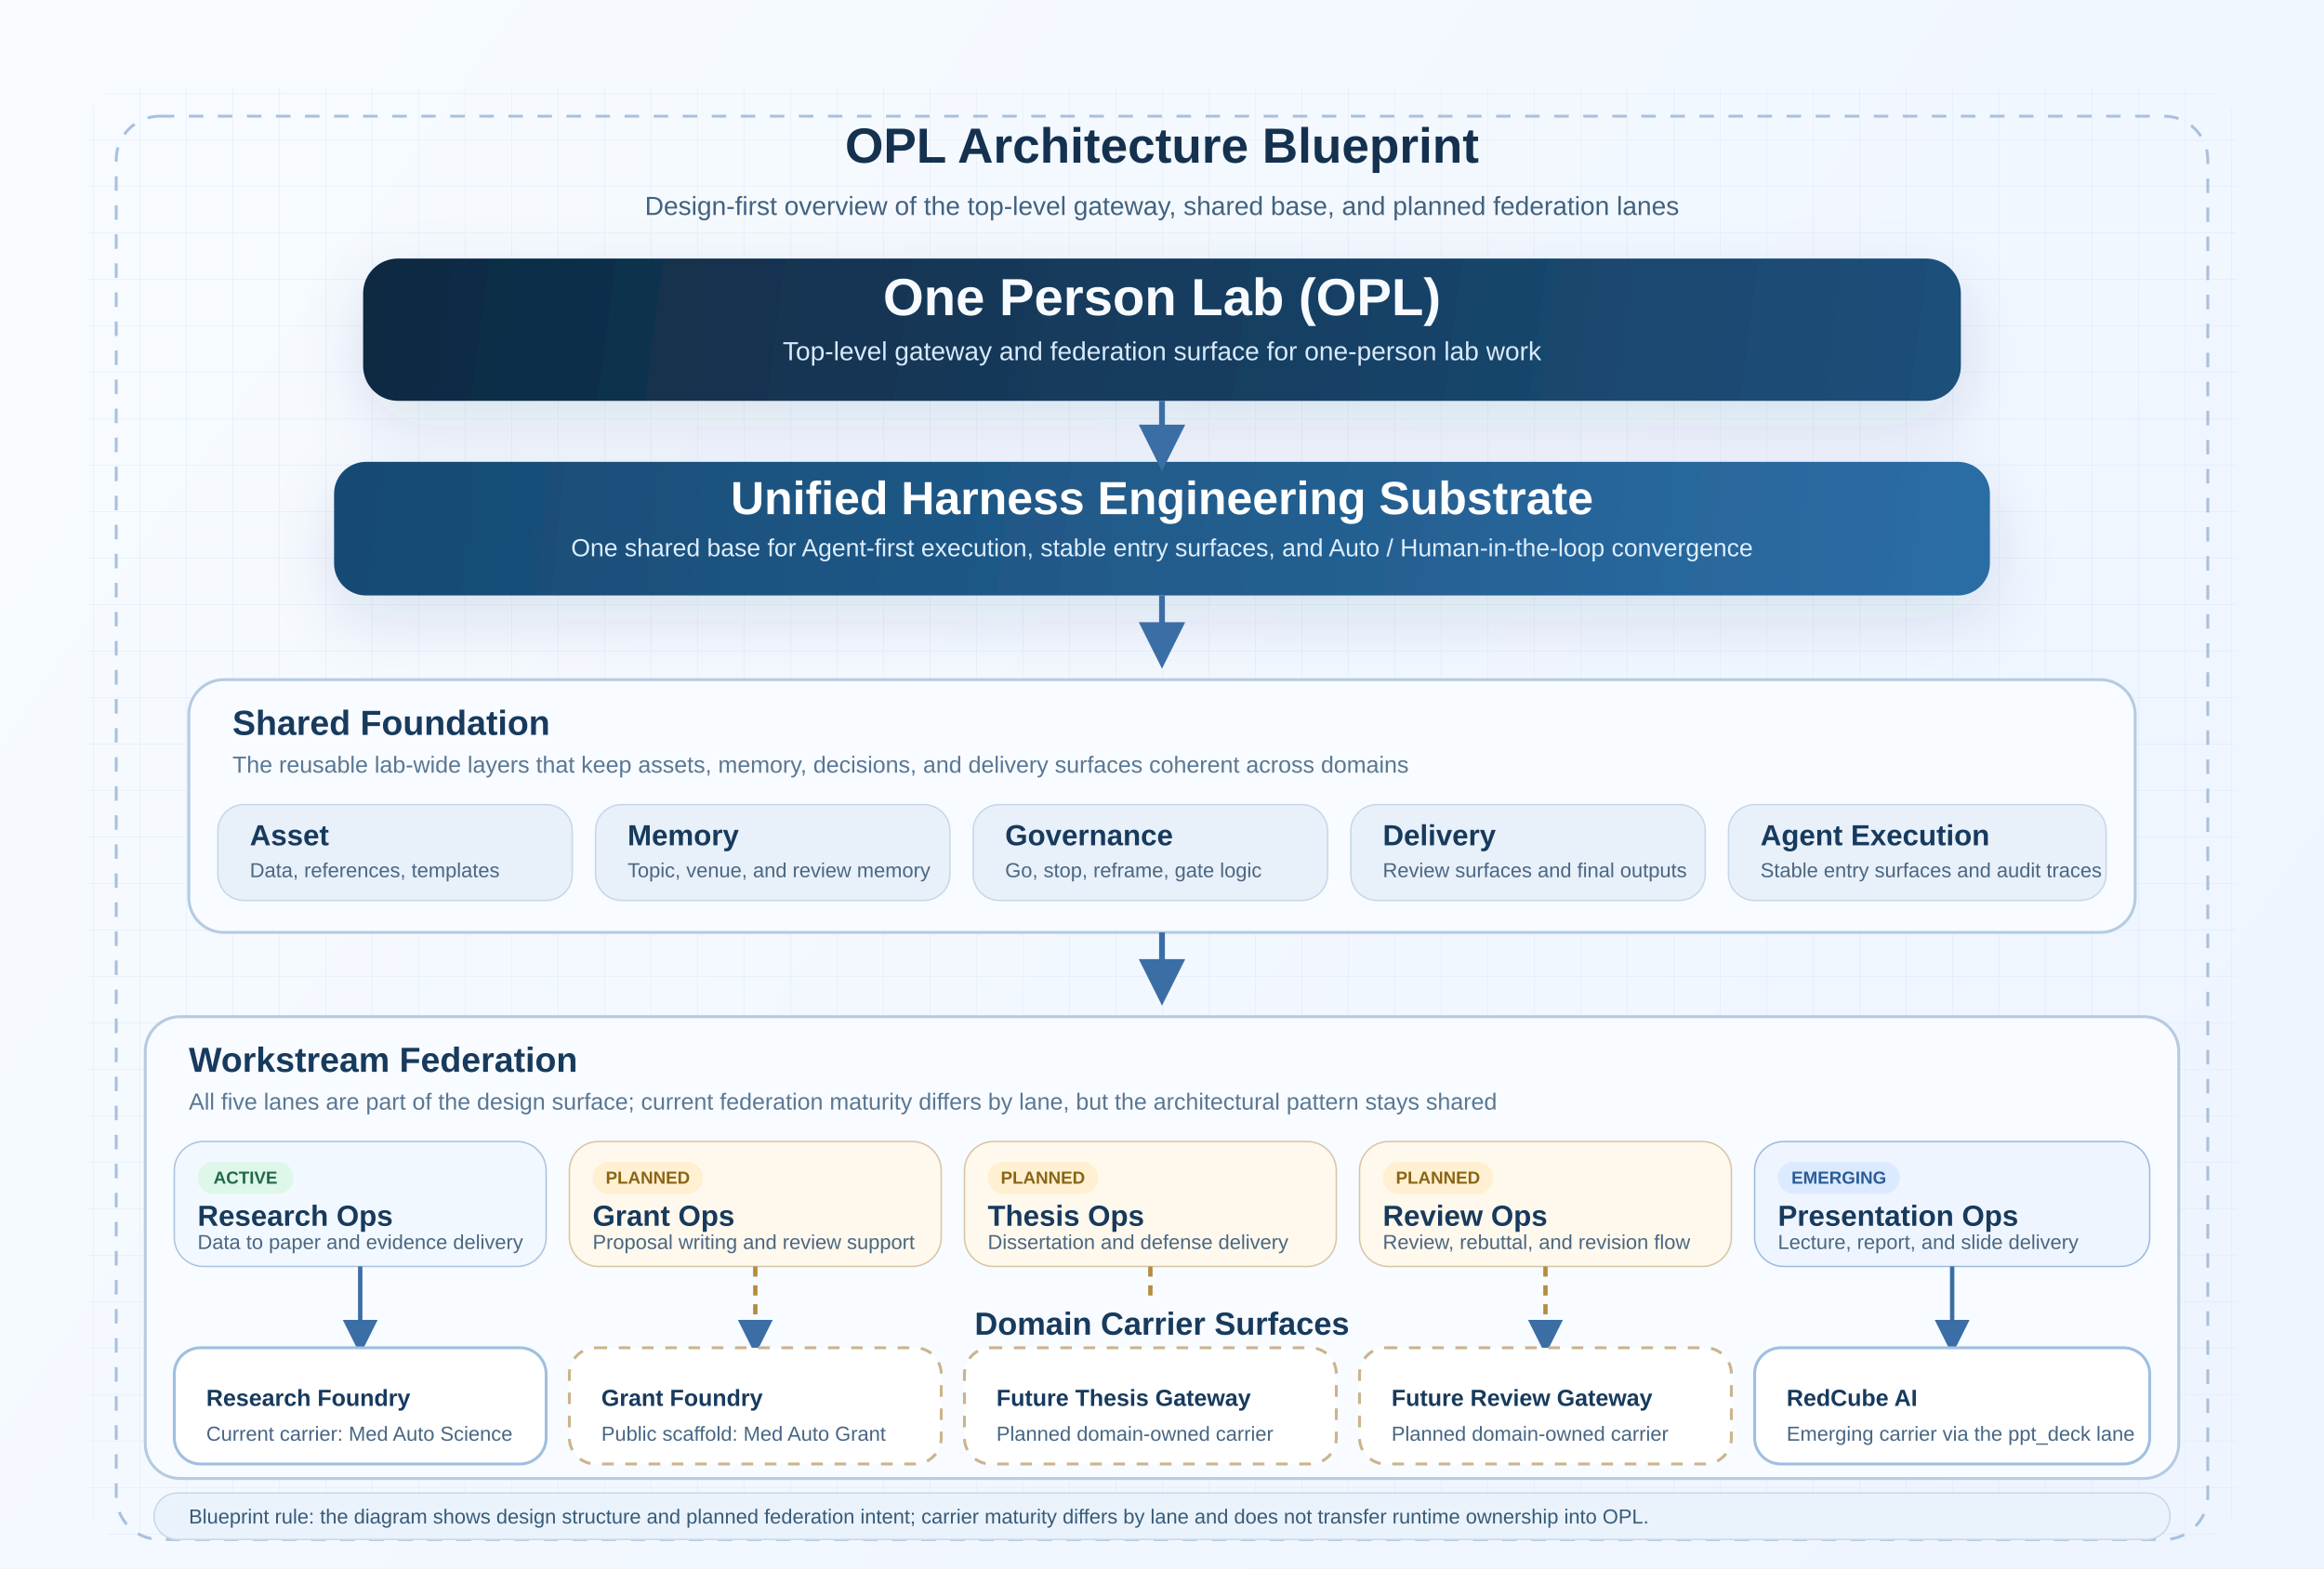
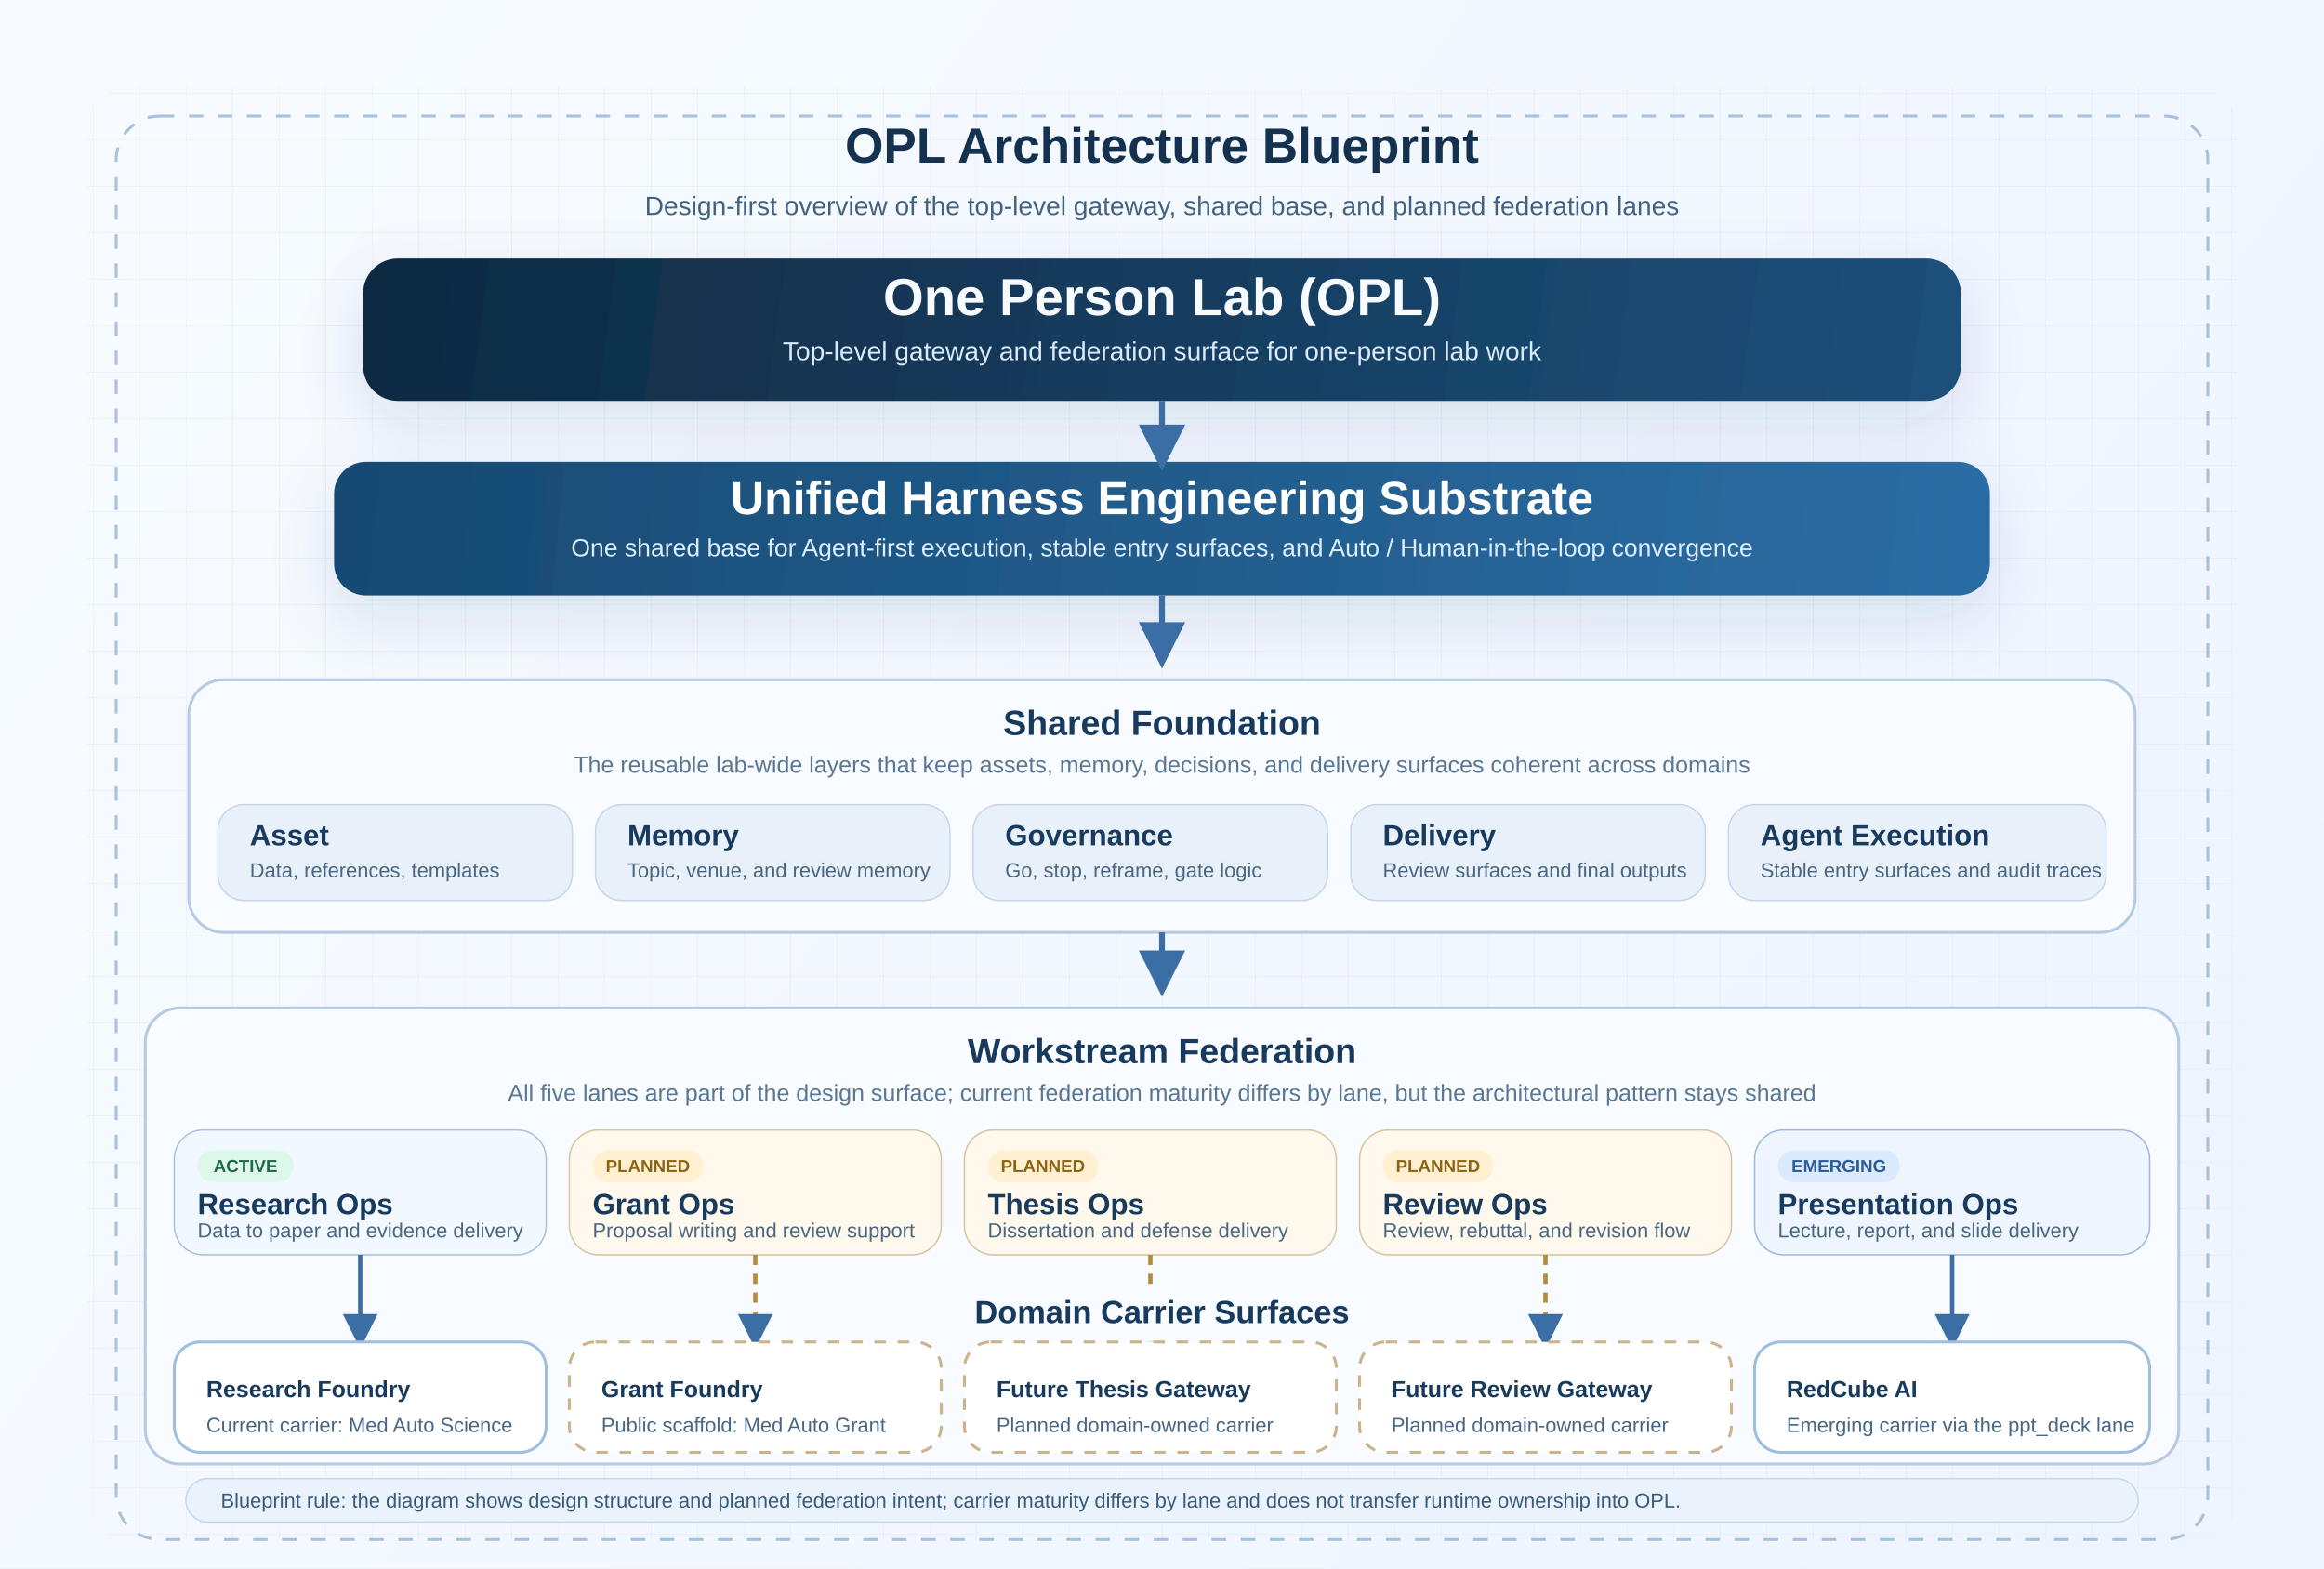
<svg xmlns="http://www.w3.org/2000/svg" width="1600" height="1080" viewBox="0 0 1600 1080" fill="none">
  <defs>
    <linearGradient id="opl-bg" x1="140" y1="80" x2="1460" y2="1000" gradientUnits="userSpaceOnUse">
      <stop offset="0" stop-color="#F7FBFF" />
      <stop offset="1" stop-color="#EEF5FF" />
    </linearGradient>
    <linearGradient id="opl-top" x1="270" y1="132" x2="1330" y2="270" gradientUnits="userSpaceOnUse">
      <stop offset="0" stop-color="#0F2A43" />
      <stop offset="1" stop-color="#1D4F7A" />
    </linearGradient>
    <linearGradient id="opl-substrate" x1="250" y1="278" x2="1350" y2="386" gradientUnits="userSpaceOnUse">
      <stop offset="0" stop-color="#174A73" />
      <stop offset="1" stop-color="#2C6DA4" />
    </linearGradient>
    <filter id="soft-shadow" x="-40" y="-40" width="1680" height="1160" filterUnits="userSpaceOnUse" color-interpolation-filters="sRGB">
      <feDropShadow dx="0" dy="16" stdDeviation="22" flood-color="#1A3E66" flood-opacity="0.12" />
    </filter>
    <marker id="arrow-head" viewBox="0 0 10 10" refX="8" refY="5" markerWidth="8" markerHeight="8" orient="auto-start-reverse">
      <path d="M 0 0 L 10 5 L 0 10 z" fill="#3B6EA5" />
    </marker>
    <pattern id="grid" width="32" height="32" patternUnits="userSpaceOnUse">
      <path d="M 32 0 L 0 0 0 32" stroke="#C9D8EA" stroke-width="1" />
    </pattern>
  </defs>
  <rect x="0" y="0" width="1600" height="1080" fill="url(#opl-bg)" />
  <rect x="60" y="60" width="1480" height="1000" rx="28" fill="url(#grid)" opacity="0.34" />
  <rect x="80" y="80" width="1440" height="980" rx="30" stroke="#A9C1DD" stroke-width="2" stroke-dasharray="10 10" />
  <text x="800" y="112" text-anchor="middle" fill="#14314F" font-family="'Segoe UI', 'Helvetica Neue', Arial, sans-serif" font-size="34" font-weight="700">
    OPL Architecture Blueprint
  </text>
  <text x="800" y="148" text-anchor="middle" fill="#42627F" font-family="'Segoe UI', 'Helvetica Neue', Arial, sans-serif" font-size="18">
    Design-first overview of the top-level gateway, shared base, and planned federation lanes
  </text>
  <g filter="url(#soft-shadow)">
    <rect x="250" y="178" width="1100" height="98" rx="24" fill="url(#opl-top)" />
    <text x="800" y="217" text-anchor="middle" fill="#F7FBFF" font-family="'Segoe UI', 'Helvetica Neue', Arial, sans-serif" font-size="36" font-weight="700">
      One Person Lab (OPL)
    </text>
    <text x="800" y="248" text-anchor="middle" fill="#D9EAFB" font-family="'Segoe UI', 'Helvetica Neue', Arial, sans-serif" font-size="18">
      Top-level gateway and federation surface for one-person lab work
    </text>
    <rect x="230" y="318" width="1140" height="92" rx="22" fill="url(#opl-substrate)" />
    <text x="800" y="354" text-anchor="middle" fill="#FFFFFF" font-family="'Segoe UI', 'Helvetica Neue', Arial, sans-serif" font-size="32" font-weight="700">
      Unified Harness Engineering Substrate
    </text>
    <text x="800" y="383" text-anchor="middle" fill="#DCEEFF" font-family="'Segoe UI', 'Helvetica Neue', Arial, sans-serif" font-size="17">
      One shared base for Agent-first execution, stable entry surfaces, and Auto / Human-in-the-loop convergence
    </text>
  </g>
  <path d="M 800 276 L 800 318" stroke="#3B6EA5" stroke-width="4" marker-end="url(#arrow-head)" />
  <path d="M 800 410 L 800 454" stroke="#3B6EA5" stroke-width="4" marker-end="url(#arrow-head)" />
  <rect x="130" y="468" width="1340" height="174" rx="24" fill="#F8FBFF" stroke="#B5CBE2" stroke-width="2" />
-   <text x="160" y="506" fill="#173A5D" font-family="'Segoe UI', 'Helvetica Neue', Arial, sans-serif" font-size="24" font-weight="700">
+   <text x="800" y="506" text-anchor="middle" fill="#173A5D" font-family="'Segoe UI', 'Helvetica Neue', Arial, sans-serif" font-size="24" font-weight="700">
    Shared Foundation
  </text>
-   <text x="160" y="532" fill="#597793" font-family="'Segoe UI', 'Helvetica Neue', Arial, sans-serif" font-size="16">
+   <text x="800" y="532" text-anchor="middle" fill="#597793" font-family="'Segoe UI', 'Helvetica Neue', Arial, sans-serif" font-size="16">
    The reusable lab-wide layers that keep assets, memory, decisions, and delivery surfaces coherent across domains
  </text>
  <rect x="150" y="554" width="244" height="66" rx="18" fill="#E8F0FA" stroke="#C7D7E8" />
  <rect x="410" y="554" width="244" height="66" rx="18" fill="#E8F0FA" stroke="#C7D7E8" />
  <rect x="670" y="554" width="244" height="66" rx="18" fill="#E8F0FA" stroke="#C7D7E8" />
  <rect x="930" y="554" width="244" height="66" rx="18" fill="#E8F0FA" stroke="#C7D7E8" />
  <rect x="1190" y="554" width="260" height="66" rx="18" fill="#E8F0FA" stroke="#C7D7E8" />
  <text x="172" y="582" fill="#173A5D" font-family="'Segoe UI', 'Helvetica Neue', Arial, sans-serif" font-size="20" font-weight="700">Asset</text>
  <text x="172" y="604" fill="#4A6781" font-family="'Segoe UI', 'Helvetica Neue', Arial, sans-serif" font-size="14">Data, references, templates</text>
  <text x="432" y="582" fill="#173A5D" font-family="'Segoe UI', 'Helvetica Neue', Arial, sans-serif" font-size="20" font-weight="700">Memory</text>
  <text x="432" y="604" fill="#4A6781" font-family="'Segoe UI', 'Helvetica Neue', Arial, sans-serif" font-size="14">Topic, venue, and review memory</text>
  <text x="692" y="582" fill="#173A5D" font-family="'Segoe UI', 'Helvetica Neue', Arial, sans-serif" font-size="20" font-weight="700">Governance</text>
  <text x="692" y="604" fill="#4A6781" font-family="'Segoe UI', 'Helvetica Neue', Arial, sans-serif" font-size="14">Go, stop, reframe, gate logic</text>
  <text x="952" y="582" fill="#173A5D" font-family="'Segoe UI', 'Helvetica Neue', Arial, sans-serif" font-size="20" font-weight="700">Delivery</text>
  <text x="952" y="604" fill="#4A6781" font-family="'Segoe UI', 'Helvetica Neue', Arial, sans-serif" font-size="14">Review surfaces and final outputs</text>
  <text x="1212" y="582" fill="#173A5D" font-family="'Segoe UI', 'Helvetica Neue', Arial, sans-serif" font-size="20" font-weight="700">Agent Execution</text>
  <text x="1212" y="604" fill="#4A6781" font-family="'Segoe UI', 'Helvetica Neue', Arial, sans-serif" font-size="14">Stable entry surfaces and audit traces</text>
-   <path d="M 800 642 L 800 686" stroke="#3B6EA5" stroke-width="4" marker-end="url(#arrow-head)" />
-   <rect x="100" y="700" width="1400" height="318" rx="24" fill="#F8FBFF" stroke="#B5CBE2" stroke-width="2" />
-   <text x="130" y="738" fill="#173A5D" font-family="'Segoe UI', 'Helvetica Neue', Arial, sans-serif" font-size="24" font-weight="700">
+   <path d="M 800 642 L 800 680" stroke="#3B6EA5" stroke-width="4" marker-end="url(#arrow-head)" />
+   <rect x="100" y="694" width="1400" height="314" rx="24" fill="#F8FBFF" stroke="#B5CBE2" stroke-width="2" />
+   <text x="800" y="732" text-anchor="middle" fill="#173A5D" font-family="'Segoe UI', 'Helvetica Neue', Arial, sans-serif" font-size="24" font-weight="700">
    Workstream Federation
  </text>
-   <text x="130" y="764" fill="#597793" font-family="'Segoe UI', 'Helvetica Neue', Arial, sans-serif" font-size="16">
+   <text x="800" y="758" text-anchor="middle" fill="#597793" font-family="'Segoe UI', 'Helvetica Neue', Arial, sans-serif" font-size="16">
    All five lanes are part of the design surface; current federation maturity differs by lane, but the architectural pattern stays shared
  </text>
  <g>
-     <rect x="120" y="786" width="256" height="86" rx="20" fill="#F2F8FF" stroke="#A9C3DF" />
-     <rect x="136" y="800" width="66" height="22" rx="11" fill="#DDF7E8" />
-     <text x="169" y="815" text-anchor="middle" fill="#22674B" font-family="'Segoe UI', 'Helvetica Neue', Arial, sans-serif" font-size="12" font-weight="700">ACTIVE</text>
-     <text x="136" y="844" fill="#173A5D" font-family="'Segoe UI', 'Helvetica Neue', Arial, sans-serif" font-size="20" font-weight="700">Research Ops</text>
-     <text x="136" y="860" fill="#4A6781" font-family="'Segoe UI', 'Helvetica Neue', Arial, sans-serif" font-size="14">Data to paper and evidence delivery</text>
+     <rect x="120" y="778" width="256" height="86" rx="20" fill="#F2F8FF" stroke="#A9C3DF" />
+     <rect x="136" y="792" width="66" height="22" rx="11" fill="#DDF7E8" />
+     <text x="169" y="807" text-anchor="middle" fill="#22674B" font-family="'Segoe UI', 'Helvetica Neue', Arial, sans-serif" font-size="12" font-weight="700">ACTIVE</text>
+     <text x="136" y="836" fill="#173A5D" font-family="'Segoe UI', 'Helvetica Neue', Arial, sans-serif" font-size="20" font-weight="700">Research Ops</text>
+     <text x="136" y="852" fill="#4A6781" font-family="'Segoe UI', 'Helvetica Neue', Arial, sans-serif" font-size="14">Data to paper and evidence delivery</text>
  </g>
  <g>
-     <rect x="392" y="786" width="256" height="86" rx="20" fill="#FFF8ED" stroke="#D7C6A4" />
-     <rect x="408" y="800" width="76" height="22" rx="11" fill="#FFF0D1" />
-     <text x="446" y="815" text-anchor="middle" fill="#8A6415" font-family="'Segoe UI', 'Helvetica Neue', Arial, sans-serif" font-size="12" font-weight="700">PLANNED</text>
-     <text x="408" y="844" fill="#173A5D" font-family="'Segoe UI', 'Helvetica Neue', Arial, sans-serif" font-size="20" font-weight="700">Grant Ops</text>
-     <text x="408" y="860" fill="#4A6781" font-family="'Segoe UI', 'Helvetica Neue', Arial, sans-serif" font-size="14">Proposal writing and review support</text>
+     <rect x="392" y="778" width="256" height="86" rx="20" fill="#FFF8ED" stroke="#D7C6A4" />
+     <rect x="408" y="792" width="76" height="22" rx="11" fill="#FFF0D1" />
+     <text x="446" y="807" text-anchor="middle" fill="#8A6415" font-family="'Segoe UI', 'Helvetica Neue', Arial, sans-serif" font-size="12" font-weight="700">PLANNED</text>
+     <text x="408" y="836" fill="#173A5D" font-family="'Segoe UI', 'Helvetica Neue', Arial, sans-serif" font-size="20" font-weight="700">Grant Ops</text>
+     <text x="408" y="852" fill="#4A6781" font-family="'Segoe UI', 'Helvetica Neue', Arial, sans-serif" font-size="14">Proposal writing and review support</text>
  </g>
  <g>
-     <rect x="664" y="786" width="256" height="86" rx="20" fill="#FFF8ED" stroke="#D7C6A4" />
-     <rect x="680" y="800" width="76" height="22" rx="11" fill="#FFF0D1" />
-     <text x="718" y="815" text-anchor="middle" fill="#8A6415" font-family="'Segoe UI', 'Helvetica Neue', Arial, sans-serif" font-size="12" font-weight="700">PLANNED</text>
-     <text x="680" y="844" fill="#173A5D" font-family="'Segoe UI', 'Helvetica Neue', Arial, sans-serif" font-size="20" font-weight="700">Thesis Ops</text>
-     <text x="680" y="860" fill="#4A6781" font-family="'Segoe UI', 'Helvetica Neue', Arial, sans-serif" font-size="14">Dissertation and defense delivery</text>
+     <rect x="664" y="778" width="256" height="86" rx="20" fill="#FFF8ED" stroke="#D7C6A4" />
+     <rect x="680" y="792" width="76" height="22" rx="11" fill="#FFF0D1" />
+     <text x="718" y="807" text-anchor="middle" fill="#8A6415" font-family="'Segoe UI', 'Helvetica Neue', Arial, sans-serif" font-size="12" font-weight="700">PLANNED</text>
+     <text x="680" y="836" fill="#173A5D" font-family="'Segoe UI', 'Helvetica Neue', Arial, sans-serif" font-size="20" font-weight="700">Thesis Ops</text>
+     <text x="680" y="852" fill="#4A6781" font-family="'Segoe UI', 'Helvetica Neue', Arial, sans-serif" font-size="14">Dissertation and defense delivery</text>
  </g>
  <g>
-     <rect x="936" y="786" width="256" height="86" rx="20" fill="#FFF8ED" stroke="#D7C6A4" />
-     <rect x="952" y="800" width="76" height="22" rx="11" fill="#FFF0D1" />
-     <text x="990" y="815" text-anchor="middle" fill="#8A6415" font-family="'Segoe UI', 'Helvetica Neue', Arial, sans-serif" font-size="12" font-weight="700">PLANNED</text>
-     <text x="952" y="844" fill="#173A5D" font-family="'Segoe UI', 'Helvetica Neue', Arial, sans-serif" font-size="20" font-weight="700">Review Ops</text>
-     <text x="952" y="860" fill="#4A6781" font-family="'Segoe UI', 'Helvetica Neue', Arial, sans-serif" font-size="14">Review, rebuttal, and revision flow</text>
+     <rect x="936" y="778" width="256" height="86" rx="20" fill="#FFF8ED" stroke="#D7C6A4" />
+     <rect x="952" y="792" width="76" height="22" rx="11" fill="#FFF0D1" />
+     <text x="990" y="807" text-anchor="middle" fill="#8A6415" font-family="'Segoe UI', 'Helvetica Neue', Arial, sans-serif" font-size="12" font-weight="700">PLANNED</text>
+     <text x="952" y="836" fill="#173A5D" font-family="'Segoe UI', 'Helvetica Neue', Arial, sans-serif" font-size="20" font-weight="700">Review Ops</text>
+     <text x="952" y="852" fill="#4A6781" font-family="'Segoe UI', 'Helvetica Neue', Arial, sans-serif" font-size="14">Review, rebuttal, and revision flow</text>
  </g>
  <g>
-     <rect x="1208" y="786" width="272" height="86" rx="20" fill="#EEF5FF" stroke="#9DBBE0" />
-     <rect x="1224" y="800" width="84" height="22" rx="11" fill="#DCEAFF" />
-     <text x="1266" y="815" text-anchor="middle" fill="#2A5C96" font-family="'Segoe UI', 'Helvetica Neue', Arial, sans-serif" font-size="12" font-weight="700">EMERGING</text>
-     <text x="1224" y="844" fill="#173A5D" font-family="'Segoe UI', 'Helvetica Neue', Arial, sans-serif" font-size="20" font-weight="700">Presentation Ops</text>
-     <text x="1224" y="860" fill="#4A6781" font-family="'Segoe UI', 'Helvetica Neue', Arial, sans-serif" font-size="14">Lecture, report, and slide delivery</text>
+     <rect x="1208" y="778" width="272" height="86" rx="20" fill="#EEF5FF" stroke="#9DBBE0" />
+     <rect x="1224" y="792" width="84" height="22" rx="11" fill="#DCEAFF" />
+     <text x="1266" y="807" text-anchor="middle" fill="#2A5C96" font-family="'Segoe UI', 'Helvetica Neue', Arial, sans-serif" font-size="12" font-weight="700">EMERGING</text>
+     <text x="1224" y="836" fill="#173A5D" font-family="'Segoe UI', 'Helvetica Neue', Arial, sans-serif" font-size="20" font-weight="700">Presentation Ops</text>
+     <text x="1224" y="852" fill="#4A6781" font-family="'Segoe UI', 'Helvetica Neue', Arial, sans-serif" font-size="14">Lecture, report, and slide delivery</text>
  </g>
-   <path d="M 248 872 L 248 928" stroke="#3B6EA5" stroke-width="3" marker-end="url(#arrow-head)" />
-   <path d="M 520 872 L 520 928" stroke="#B38C3D" stroke-width="3" stroke-dasharray="7 6" marker-end="url(#arrow-head)" />
-   <path d="M 792 872 L 792 928" stroke="#B38C3D" stroke-width="3" stroke-dasharray="7 6" marker-end="url(#arrow-head)" />
-   <path d="M 1064 872 L 1064 928" stroke="#B38C3D" stroke-width="3" stroke-dasharray="7 6" marker-end="url(#arrow-head)" />
-   <path d="M 1344 872 L 1344 928" stroke="#3B6EA5" stroke-width="3" marker-end="url(#arrow-head)" />
-   <rect x="585" y="894" width="430" height="38" rx="19" fill="#F8FBFF" />
-   <text x="800" y="919" text-anchor="middle" fill="#173A5D" font-family="'Segoe UI', 'Helvetica Neue', Arial, sans-serif" font-size="22" font-weight="700">
+   <path d="M 248 864 L 248 924" stroke="#3B6EA5" stroke-width="3" marker-end="url(#arrow-head)" />
+   <path d="M 520 864 L 520 924" stroke="#B38C3D" stroke-width="3" stroke-dasharray="7 6" marker-end="url(#arrow-head)" />
+   <path d="M 792 864 L 792 924" stroke="#B38C3D" stroke-width="3" stroke-dasharray="7 6" marker-end="url(#arrow-head)" />
+   <path d="M 1064 864 L 1064 924" stroke="#B38C3D" stroke-width="3" stroke-dasharray="7 6" marker-end="url(#arrow-head)" />
+   <path d="M 1344 864 L 1344 924" stroke="#3B6EA5" stroke-width="3" marker-end="url(#arrow-head)" />
+   <rect x="585" y="886" width="430" height="38" rx="19" fill="#F8FBFF" />
+   <text x="800" y="911" text-anchor="middle" fill="#173A5D" font-family="'Segoe UI', 'Helvetica Neue', Arial, sans-serif" font-size="22" font-weight="700">
    Domain Carrier Surfaces
  </text>
-   <rect x="120" y="928" width="256" height="80" rx="18" fill="#FFFFFF" stroke="#9FBFE0" stroke-width="2" />
-   <rect x="392" y="928" width="256" height="80" rx="18" fill="#FFFFFF" stroke="#CBB48B" stroke-width="2" stroke-dasharray="8 8" />
-   <rect x="664" y="928" width="256" height="80" rx="18" fill="#FFFFFF" stroke="#CBB48B" stroke-width="2" stroke-dasharray="8 8" />
-   <rect x="936" y="928" width="256" height="80" rx="18" fill="#FFFFFF" stroke="#CBB48B" stroke-width="2" stroke-dasharray="8 8" />
-   <rect x="1208" y="928" width="272" height="80" rx="18" fill="#FFFFFF" stroke="#9FBFE0" stroke-width="2" />
-   <text x="142" y="968" fill="#173A5D" font-family="'Segoe UI', 'Helvetica Neue', Arial, sans-serif" font-size="16" font-weight="700">Research Foundry</text>
-   <text x="142" y="992" fill="#476684" font-family="'Segoe UI', 'Helvetica Neue', Arial, sans-serif" font-size="14">Current carrier: Med Auto Science</text>
-   <text x="414" y="968" fill="#173A5D" font-family="'Segoe UI', 'Helvetica Neue', Arial, sans-serif" font-size="16" font-weight="700">Grant Foundry</text>
-   <text x="414" y="992" fill="#476684" font-family="'Segoe UI', 'Helvetica Neue', Arial, sans-serif" font-size="14">Public scaffold: Med Auto Grant</text>
-   <text x="686" y="968" fill="#173A5D" font-family="'Segoe UI', 'Helvetica Neue', Arial, sans-serif" font-size="16" font-weight="700">Future Thesis Gateway</text>
-   <text x="686" y="992" fill="#476684" font-family="'Segoe UI', 'Helvetica Neue', Arial, sans-serif" font-size="14">Planned domain-owned carrier</text>
-   <text x="958" y="968" fill="#173A5D" font-family="'Segoe UI', 'Helvetica Neue', Arial, sans-serif" font-size="16" font-weight="700">Future Review Gateway</text>
-   <text x="958" y="992" fill="#476684" font-family="'Segoe UI', 'Helvetica Neue', Arial, sans-serif" font-size="14">Planned domain-owned carrier</text>
-   <text x="1230" y="968" fill="#173A5D" font-family="'Segoe UI', 'Helvetica Neue', Arial, sans-serif" font-size="16" font-weight="700">RedCube AI</text>
-   <text x="1230" y="992" fill="#476684" font-family="'Segoe UI', 'Helvetica Neue', Arial, sans-serif" font-size="14">Emerging carrier via the ppt_deck lane</text>
-   <rect x="106" y="1028" width="1388" height="32" rx="16" fill="#EAF2FB" stroke="#C6D8EA" />
-   <text x="130" y="1049" fill="#375B79" font-family="'Segoe UI', 'Helvetica Neue', Arial, sans-serif" font-size="14">
+   <rect x="120" y="924" width="256" height="76" rx="18" fill="#FFFFFF" stroke="#9FBFE0" stroke-width="2" />
+   <rect x="392" y="924" width="256" height="76" rx="18" fill="#FFFFFF" stroke="#CBB48B" stroke-width="2" stroke-dasharray="8 8" />
+   <rect x="664" y="924" width="256" height="76" rx="18" fill="#FFFFFF" stroke="#CBB48B" stroke-width="2" stroke-dasharray="8 8" />
+   <rect x="936" y="924" width="256" height="76" rx="18" fill="#FFFFFF" stroke="#CBB48B" stroke-width="2" stroke-dasharray="8 8" />
+   <rect x="1208" y="924" width="272" height="76" rx="18" fill="#FFFFFF" stroke="#9FBFE0" stroke-width="2" />
+   <text x="142" y="962" fill="#173A5D" font-family="'Segoe UI', 'Helvetica Neue', Arial, sans-serif" font-size="16" font-weight="700">Research Foundry</text>
+   <text x="142" y="986" fill="#476684" font-family="'Segoe UI', 'Helvetica Neue', Arial, sans-serif" font-size="14">Current carrier: Med Auto Science</text>
+   <text x="414" y="962" fill="#173A5D" font-family="'Segoe UI', 'Helvetica Neue', Arial, sans-serif" font-size="16" font-weight="700">Grant Foundry</text>
+   <text x="414" y="986" fill="#476684" font-family="'Segoe UI', 'Helvetica Neue', Arial, sans-serif" font-size="14">Public scaffold: Med Auto Grant</text>
+   <text x="686" y="962" fill="#173A5D" font-family="'Segoe UI', 'Helvetica Neue', Arial, sans-serif" font-size="16" font-weight="700">Future Thesis Gateway</text>
+   <text x="686" y="986" fill="#476684" font-family="'Segoe UI', 'Helvetica Neue', Arial, sans-serif" font-size="14">Planned domain-owned carrier</text>
+   <text x="958" y="962" fill="#173A5D" font-family="'Segoe UI', 'Helvetica Neue', Arial, sans-serif" font-size="16" font-weight="700">Future Review Gateway</text>
+   <text x="958" y="986" fill="#476684" font-family="'Segoe UI', 'Helvetica Neue', Arial, sans-serif" font-size="14">Planned domain-owned carrier</text>
+   <text x="1230" y="962" fill="#173A5D" font-family="'Segoe UI', 'Helvetica Neue', Arial, sans-serif" font-size="16" font-weight="700">RedCube AI</text>
+   <text x="1230" y="986" fill="#476684" font-family="'Segoe UI', 'Helvetica Neue', Arial, sans-serif" font-size="14">Emerging carrier via the ppt_deck lane</text>
+   <rect x="128" y="1018" width="1344" height="30" rx="15" fill="#EAF2FB" stroke="#C6D8EA" />
+   <text x="152" y="1038" fill="#375B79" font-family="'Segoe UI', 'Helvetica Neue', Arial, sans-serif" font-size="14">
    Blueprint rule: the diagram shows design structure and planned federation intent; carrier maturity differs by lane and does not transfer runtime ownership into OPL.
  </text>
</svg>
